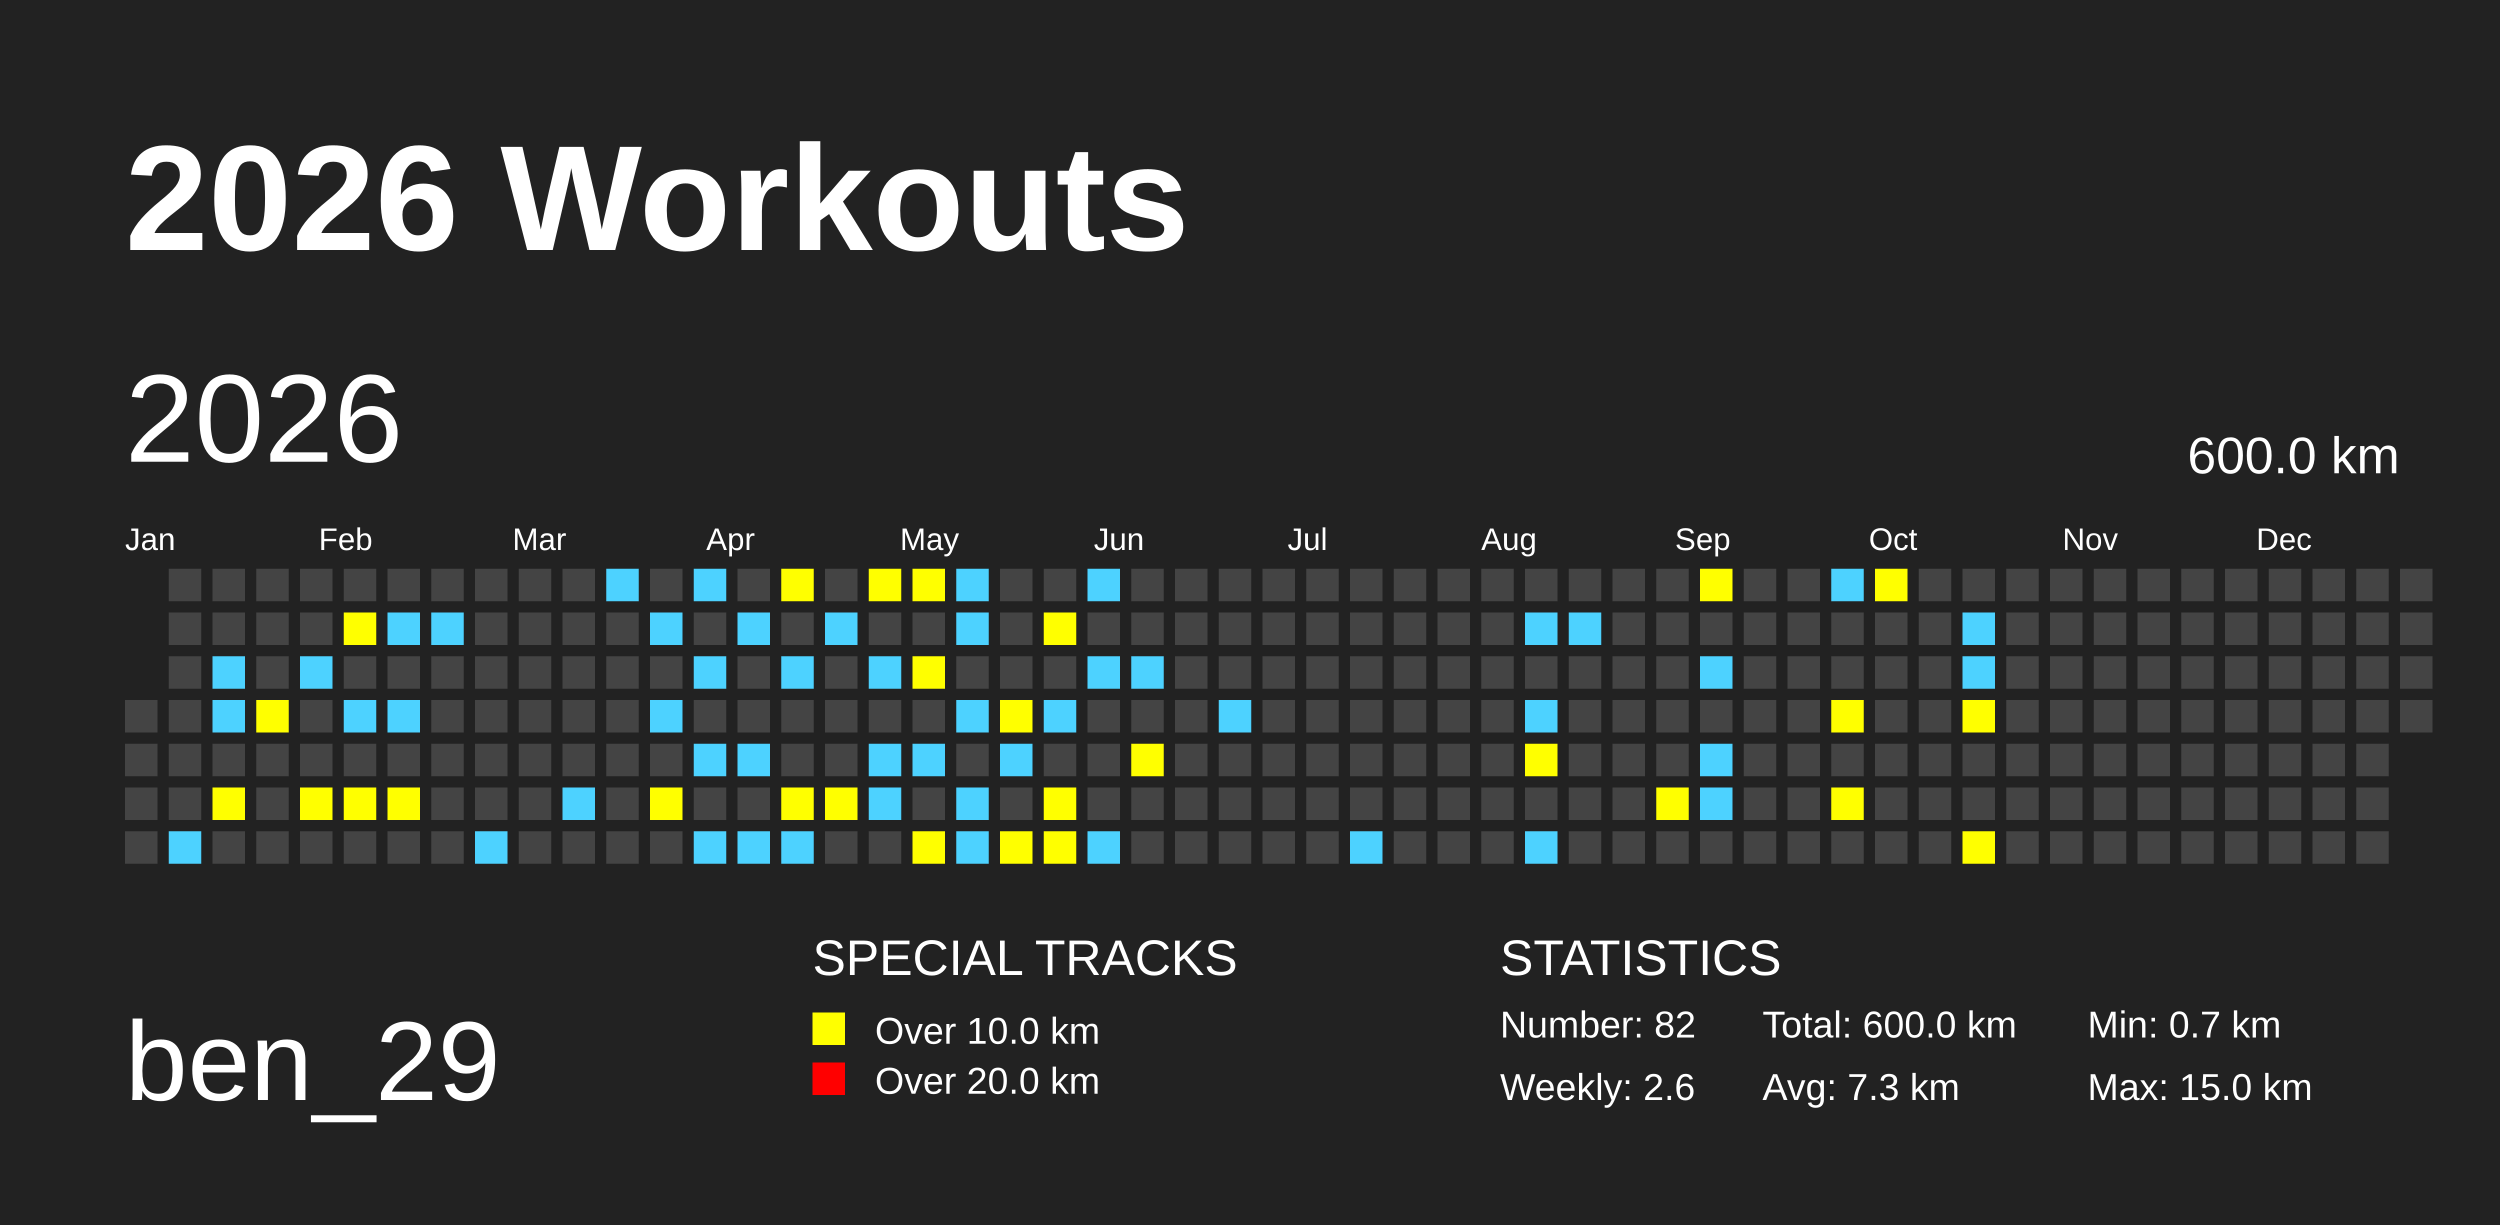
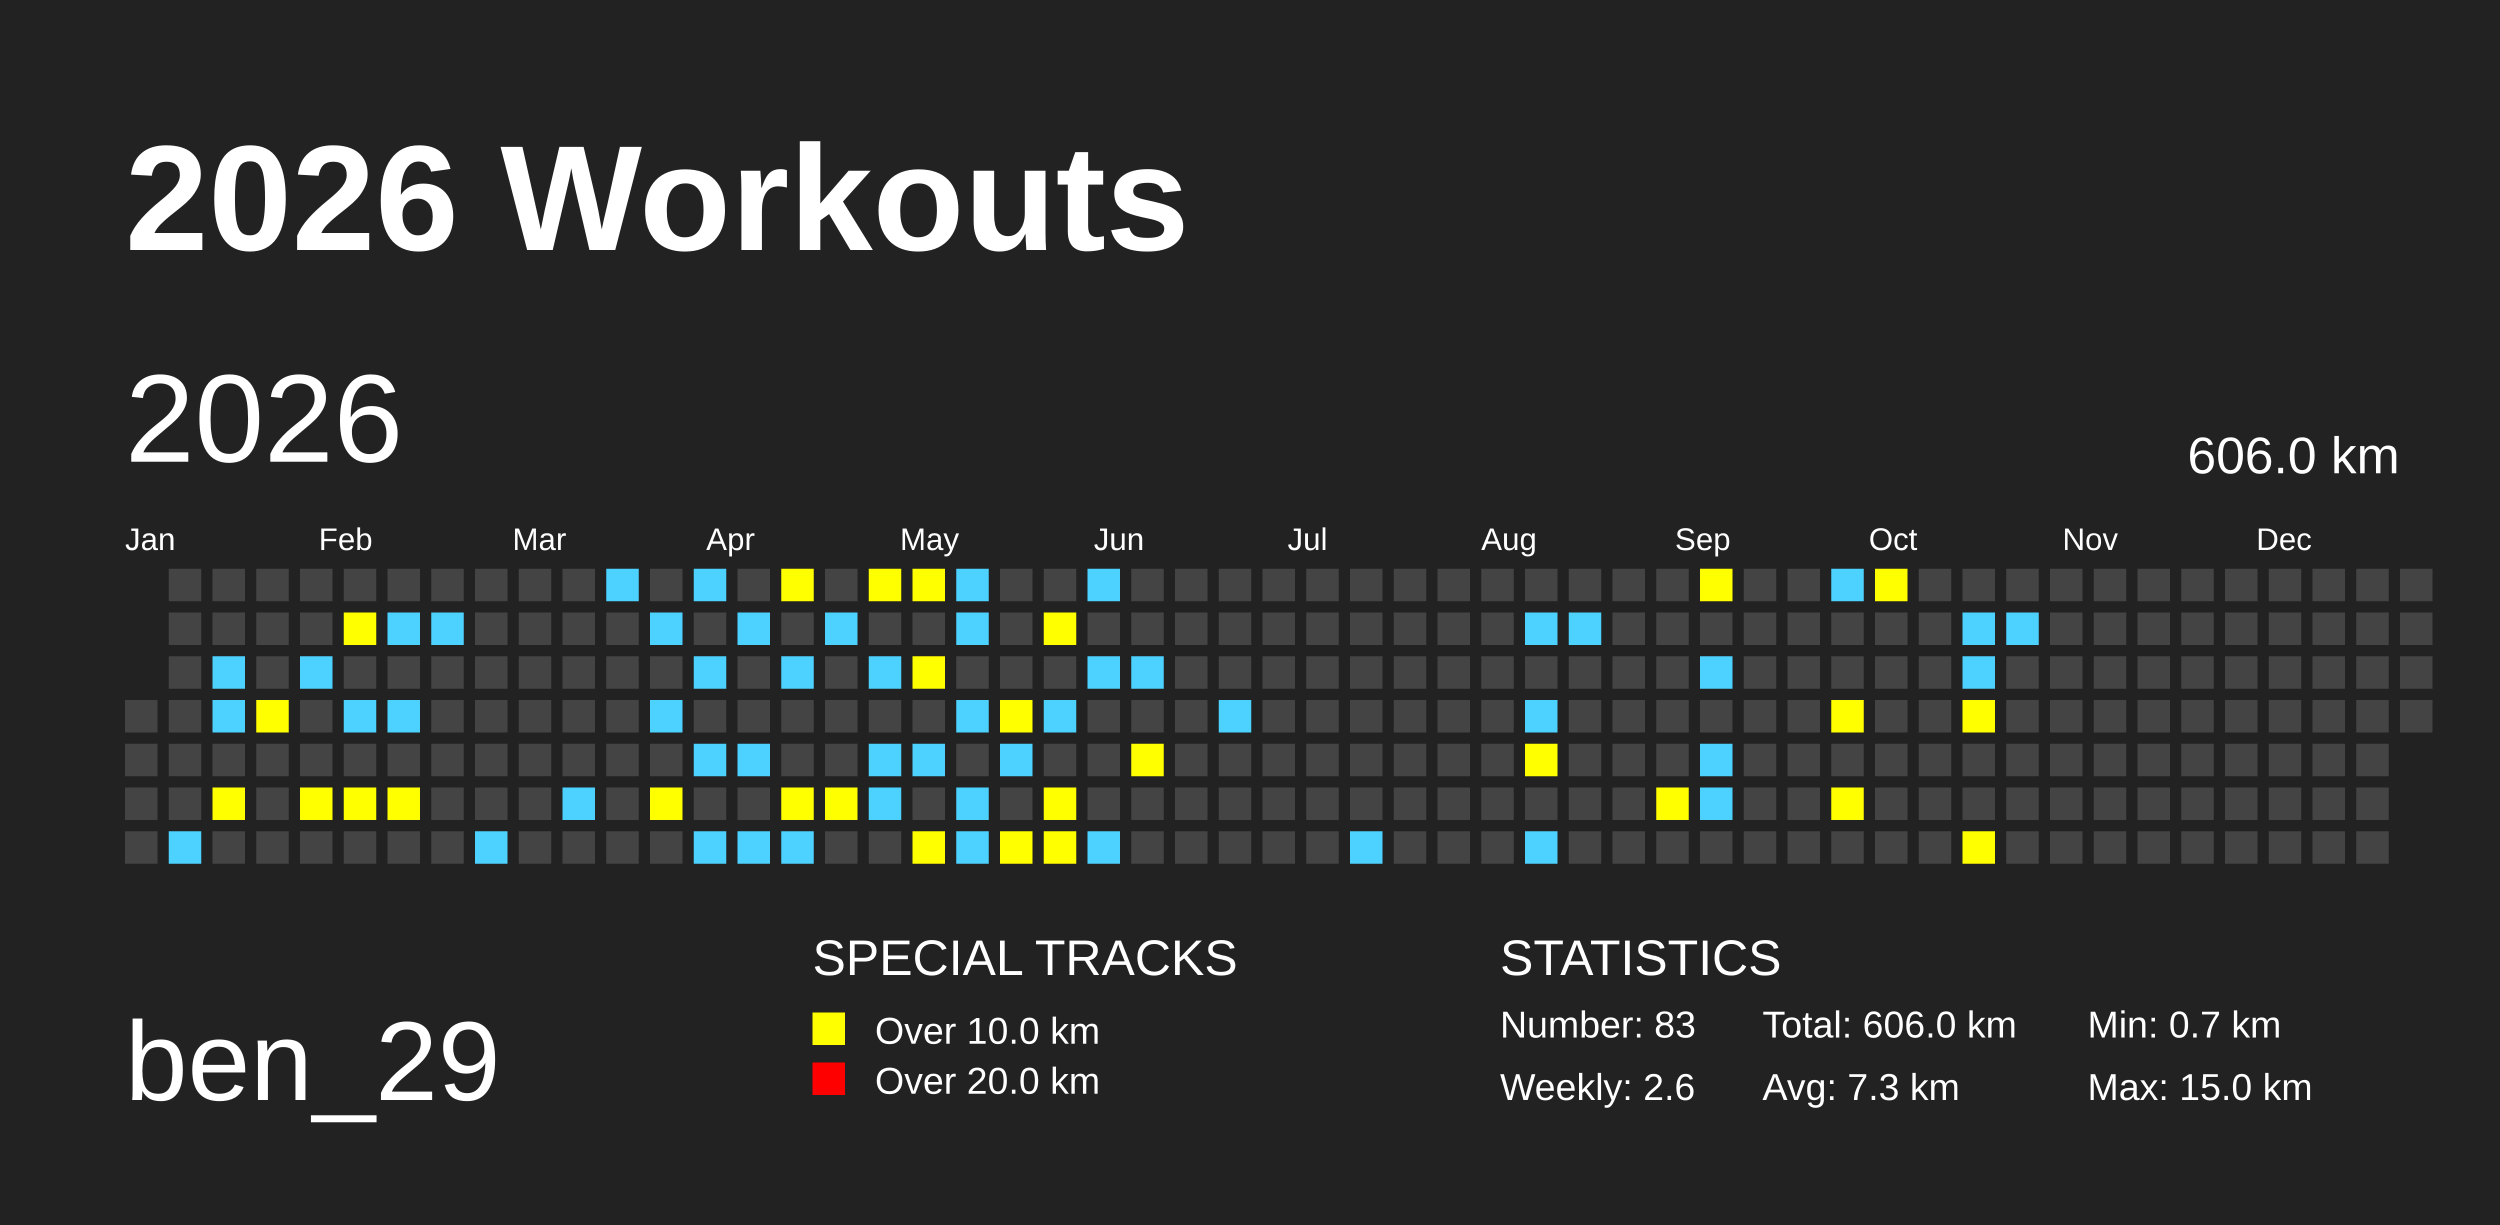
<svg xmlns="http://www.w3.org/2000/svg" baseProfile="full" height="98mm" version="1.1" viewBox="0,0,200,98" width="200mm">
  <defs />
  <rect fill="#222222" height="98" width="200" x="0" y="0" />
  <text fill="#FFFFFF" style="font-size:12px; font-family:Arial; font-weight:bold;" x="10" y="20">2026 Workouts</text>
  <text fill="#FFFFFF" style="font-size:9px; font-family:Arial" x="10" y="88">ben_29</text>
  <text fill="#FFFFFF" style="font-size:4px; font-family:Arial" x="65" y="78">SPECIAL TRACKS</text>
  <rect fill="yellow" height="2.6" width="2.6" x="65" y="81" />
  <text fill="#FFFFFF" style="font-size:3px; font-family:Arial" x="70" y="83.5">Over 10.0 km</text>
  <rect fill="red" height="2.6" width="2.6" x="65" y="85" />
  <text fill="#FFFFFF" style="font-size:3px; font-family:Arial" x="70" y="87.5">Over 20.0 km</text>
  <text fill="#FFFFFF" style="font-size:4px; font-family:Arial" x="120" y="78">STATISTICS</text>
-   <text fill="#FFFFFF" style="font-size:3px; font-family:Arial" x="120" y="83">Number: 82</text>
+   <text fill="#FFFFFF" style="font-size:3px; font-family:Arial" x="120" y="83">Number: 83</text>
  <text fill="#FFFFFF" style="font-size:3px; font-family:Arial" x="120" y="88">Weekly: 2.6</text>
-   <text fill="#FFFFFF" style="font-size:3px; font-family:Arial" x="141" y="83">Total: 600.0 km</text>
+   <text fill="#FFFFFF" style="font-size:3px; font-family:Arial" x="141" y="83">Total: 606.0 km</text>
  <text fill="#FFFFFF" style="font-size:3px; font-family:Arial" x="141" y="88">Avg: 7.3 km</text>
  <text fill="#FFFFFF" style="font-size:3px; font-family:Arial" x="167" y="83">Min: 0.7 km</text>
  <text fill="#FFFFFF" style="font-size:3px; font-family:Arial" x="167" y="88">Max: 15.0 km</text>
  <text dominant-baseline="hanging" fill="#FFFFFF" style="font-size:10.0px; font-family:Arial;" x="10" y="30">2026</text>
-   <text dominant-baseline="hanging" fill="#FFFFFF" style="font-size:4.125px; font-family:Arial;" x="175" y="35">600.0 km</text>
+   <text dominant-baseline="hanging" fill="#FFFFFF" style="font-size:4.125px; font-family:Arial;" x="175" y="35">606.0 km</text>
  <text fill="#FFFFFF" style="font-size:2.5px; font-family:Arial" x="10.0" y="44">Jan</text>
  <text fill="#FFFFFF" style="font-size:2.5px; font-family:Arial" x="25.5" y="44">Feb</text>
  <text fill="#FFFFFF" style="font-size:2.5px; font-family:Arial" x="41.0" y="44">Mar</text>
  <text fill="#FFFFFF" style="font-size:2.5px; font-family:Arial" x="56.5" y="44">Apr</text>
  <text fill="#FFFFFF" style="font-size:2.5px; font-family:Arial" x="72.0" y="44">May</text>
  <text fill="#FFFFFF" style="font-size:2.5px; font-family:Arial" x="87.5" y="44">Jun</text>
  <text fill="#FFFFFF" style="font-size:2.5px; font-family:Arial" x="103.0" y="44">Jul</text>
  <text fill="#FFFFFF" style="font-size:2.5px; font-family:Arial" x="118.5" y="44">Aug</text>
  <text fill="#FFFFFF" style="font-size:2.5px; font-family:Arial" x="134.0" y="44">Sep</text>
  <text fill="#FFFFFF" style="font-size:2.5px; font-family:Arial" x="149.5" y="44">Oct</text>
  <text fill="#FFFFFF" style="font-size:2.5px; font-family:Arial" x="165.0" y="44">Nov</text>
  <text fill="#FFFFFF" style="font-size:2.5px; font-family:Arial" x="180.5" y="44">Dec</text>
  <rect fill="#444444" height="2.6" width="2.6" x="10.0" y="56.0" />
  <rect fill="#444444" height="2.6" width="2.6" x="10.0" y="59.5" />
  <rect fill="#444444" height="2.6" width="2.6" x="10.0" y="63.0" />
  <rect fill="#444444" height="2.6" width="2.6" x="10.0" y="66.5" />
  <rect fill="#444444" height="2.6" width="2.6" x="13.5" y="45.5" />
  <rect fill="#444444" height="2.6" width="2.6" x="13.5" y="49.0" />
  <rect fill="#444444" height="2.6" width="2.6" x="13.5" y="52.5" />
  <rect fill="#444444" height="2.6" width="2.6" x="13.5" y="56.0" />
  <rect fill="#444444" height="2.6" width="2.6" x="13.5" y="59.5" />
  <rect fill="#444444" height="2.6" width="2.6" x="13.5" y="63.0" />
  <rect fill="#4DD2FF" height="2.6" width="2.6" x="13.5" y="66.5" />
  <rect fill="#444444" height="2.6" width="2.6" x="17.0" y="45.5" />
  <rect fill="#444444" height="2.6" width="2.6" x="17.0" y="49.0" />
  <rect fill="#4DD2FF" height="2.6" width="2.6" x="17.0" y="52.5" />
  <rect fill="#4DD2FF" height="2.6" width="2.6" x="17.0" y="56.0" />
  <rect fill="#444444" height="2.6" width="2.6" x="17.0" y="59.5" />
  <rect fill="yellow" height="2.6" width="2.6" x="17.0" y="63.0" />
  <rect fill="#444444" height="2.6" width="2.6" x="17.0" y="66.5" />
  <rect fill="#444444" height="2.6" width="2.6" x="20.5" y="45.5" />
  <rect fill="#444444" height="2.6" width="2.6" x="20.5" y="49.0" />
  <rect fill="#444444" height="2.6" width="2.6" x="20.5" y="52.5" />
  <rect fill="yellow" height="2.6" width="2.6" x="20.5" y="56.0" />
  <rect fill="#444444" height="2.6" width="2.6" x="20.5" y="59.5" />
  <rect fill="#444444" height="2.6" width="2.6" x="20.5" y="63.0" />
  <rect fill="#444444" height="2.6" width="2.6" x="20.5" y="66.5" />
  <rect fill="#444444" height="2.6" width="2.6" x="24.0" y="45.5" />
  <rect fill="#444444" height="2.6" width="2.6" x="24.0" y="49.0" />
  <rect fill="#4DD2FF" height="2.6" width="2.6" x="24.0" y="52.5" />
  <rect fill="#444444" height="2.6" width="2.6" x="24.0" y="56.0" />
  <rect fill="#444444" height="2.6" width="2.6" x="24.0" y="59.5" />
  <rect fill="yellow" height="2.6" width="2.6" x="24.0" y="63.0" />
  <rect fill="#444444" height="2.6" width="2.6" x="24.0" y="66.5" />
  <rect fill="#444444" height="2.6" width="2.6" x="27.5" y="45.5" />
  <rect fill="yellow" height="2.6" width="2.6" x="27.5" y="49.0" />
  <rect fill="#444444" height="2.6" width="2.6" x="27.5" y="52.5" />
  <rect fill="#4DD2FF" height="2.6" width="2.6" x="27.5" y="56.0" />
  <rect fill="#444444" height="2.6" width="2.6" x="27.5" y="59.5" />
  <rect fill="yellow" height="2.6" width="2.6" x="27.5" y="63.0" />
  <rect fill="#444444" height="2.6" width="2.6" x="27.5" y="66.5" />
  <rect fill="#444444" height="2.6" width="2.6" x="31.0" y="45.5" />
  <rect fill="#4DD2FF" height="2.6" width="2.6" x="31.0" y="49.0" />
  <rect fill="#444444" height="2.6" width="2.6" x="31.0" y="52.5" />
  <rect fill="#4DD2FF" height="2.6" width="2.6" x="31.0" y="56.0" />
  <rect fill="#444444" height="2.6" width="2.6" x="31.0" y="59.5" />
  <rect fill="yellow" height="2.6" width="2.6" x="31.0" y="63.0" />
  <rect fill="#444444" height="2.6" width="2.6" x="31.0" y="66.5" />
  <rect fill="#444444" height="2.6" width="2.6" x="34.5" y="45.5" />
  <rect fill="#4DD2FF" height="2.6" width="2.6" x="34.5" y="49.0" />
  <rect fill="#444444" height="2.6" width="2.6" x="34.5" y="52.5" />
  <rect fill="#444444" height="2.6" width="2.6" x="34.5" y="56.0" />
  <rect fill="#444444" height="2.6" width="2.6" x="34.5" y="59.5" />
  <rect fill="#444444" height="2.6" width="2.6" x="34.5" y="63.0" />
  <rect fill="#444444" height="2.6" width="2.6" x="34.5" y="66.5" />
  <rect fill="#444444" height="2.6" width="2.6" x="38.0" y="45.5" />
  <rect fill="#444444" height="2.6" width="2.6" x="38.0" y="49.0" />
  <rect fill="#444444" height="2.6" width="2.6" x="38.0" y="52.5" />
  <rect fill="#444444" height="2.6" width="2.6" x="38.0" y="56.0" />
  <rect fill="#444444" height="2.6" width="2.6" x="38.0" y="59.5" />
  <rect fill="#444444" height="2.6" width="2.6" x="38.0" y="63.0" />
  <rect fill="#4DD2FF" height="2.6" width="2.6" x="38.0" y="66.5" />
  <rect fill="#444444" height="2.6" width="2.6" x="41.5" y="45.5" />
  <rect fill="#444444" height="2.6" width="2.6" x="41.5" y="49.0" />
  <rect fill="#444444" height="2.6" width="2.6" x="41.5" y="52.5" />
  <rect fill="#444444" height="2.6" width="2.6" x="41.5" y="56.0" />
  <rect fill="#444444" height="2.6" width="2.6" x="41.5" y="59.5" />
  <rect fill="#444444" height="2.6" width="2.6" x="41.5" y="63.0" />
  <rect fill="#444444" height="2.6" width="2.6" x="41.5" y="66.5" />
  <rect fill="#444444" height="2.6" width="2.6" x="45.0" y="45.5" />
  <rect fill="#444444" height="2.6" width="2.6" x="45.0" y="49.0" />
  <rect fill="#444444" height="2.6" width="2.6" x="45.0" y="52.5" />
  <rect fill="#444444" height="2.6" width="2.6" x="45.0" y="56.0" />
  <rect fill="#444444" height="2.6" width="2.6" x="45.0" y="59.5" />
  <rect fill="#4DD2FF" height="2.6" width="2.6" x="45.0" y="63.0" />
  <rect fill="#444444" height="2.6" width="2.6" x="45.0" y="66.5" />
  <rect fill="#4DD2FF" height="2.6" width="2.6" x="48.5" y="45.5" />
  <rect fill="#444444" height="2.6" width="2.6" x="48.5" y="49.0" />
  <rect fill="#444444" height="2.6" width="2.6" x="48.5" y="52.5" />
  <rect fill="#444444" height="2.6" width="2.6" x="48.5" y="56.0" />
  <rect fill="#444444" height="2.6" width="2.6" x="48.5" y="59.5" />
  <rect fill="#444444" height="2.6" width="2.6" x="48.5" y="63.0" />
  <rect fill="#444444" height="2.6" width="2.6" x="48.5" y="66.5" />
  <rect fill="#444444" height="2.6" width="2.6" x="52.0" y="45.5" />
  <rect fill="#4DD2FF" height="2.6" width="2.6" x="52.0" y="49.0" />
  <rect fill="#444444" height="2.6" width="2.6" x="52.0" y="52.5" />
  <rect fill="#4DD2FF" height="2.6" width="2.6" x="52.0" y="56.0" />
  <rect fill="#444444" height="2.6" width="2.6" x="52.0" y="59.5" />
  <rect fill="yellow" height="2.6" width="2.6" x="52.0" y="63.0" />
  <rect fill="#444444" height="2.6" width="2.6" x="52.0" y="66.5" />
  <rect fill="#4DD2FF" height="2.6" width="2.6" x="55.5" y="45.5" />
  <rect fill="#444444" height="2.6" width="2.6" x="55.5" y="49.0" />
  <rect fill="#4DD2FF" height="2.6" width="2.6" x="55.5" y="52.5" />
  <rect fill="#444444" height="2.6" width="2.6" x="55.5" y="56.0" />
  <rect fill="#4DD2FF" height="2.6" width="2.6" x="55.5" y="59.5" />
  <rect fill="#444444" height="2.6" width="2.6" x="55.5" y="63.0" />
  <rect fill="#4DD2FF" height="2.6" width="2.6" x="55.5" y="66.5" />
  <rect fill="#444444" height="2.6" width="2.6" x="59.0" y="45.5" />
  <rect fill="#4DD2FF" height="2.6" width="2.6" x="59.0" y="49.0" />
  <rect fill="#444444" height="2.6" width="2.6" x="59.0" y="52.5" />
  <rect fill="#444444" height="2.6" width="2.6" x="59.0" y="56.0" />
  <rect fill="#4DD2FF" height="2.6" width="2.6" x="59.0" y="59.5" />
  <rect fill="#444444" height="2.6" width="2.6" x="59.0" y="63.0" />
  <rect fill="#4DD2FF" height="2.6" width="2.6" x="59.0" y="66.5" />
  <rect fill="yellow" height="2.6" width="2.6" x="62.5" y="45.5" />
  <rect fill="#444444" height="2.6" width="2.6" x="62.5" y="49.0" />
  <rect fill="#4DD2FF" height="2.6" width="2.6" x="62.5" y="52.5" />
  <rect fill="#444444" height="2.6" width="2.6" x="62.5" y="56.0" />
  <rect fill="#444444" height="2.6" width="2.6" x="62.5" y="59.5" />
  <rect fill="yellow" height="2.6" width="2.6" x="62.5" y="63.0" />
  <rect fill="#4DD2FF" height="2.6" width="2.6" x="62.5" y="66.5" />
  <rect fill="#444444" height="2.6" width="2.6" x="66.0" y="45.5" />
  <rect fill="#4DD2FF" height="2.6" width="2.6" x="66.0" y="49.0" />
  <rect fill="#444444" height="2.6" width="2.6" x="66.0" y="52.5" />
  <rect fill="#444444" height="2.6" width="2.6" x="66.0" y="56.0" />
  <rect fill="#444444" height="2.6" width="2.6" x="66.0" y="59.5" />
  <rect fill="yellow" height="2.6" width="2.6" x="66.0" y="63.0" />
  <rect fill="#444444" height="2.6" width="2.6" x="66.0" y="66.5" />
  <rect fill="yellow" height="2.6" width="2.6" x="69.5" y="45.5" />
  <rect fill="#444444" height="2.6" width="2.6" x="69.5" y="49.0" />
  <rect fill="#4DD2FF" height="2.6" width="2.6" x="69.5" y="52.5" />
  <rect fill="#444444" height="2.6" width="2.6" x="69.5" y="56.0" />
  <rect fill="#4DD2FF" height="2.6" width="2.6" x="69.5" y="59.5" />
  <rect fill="#4DD2FF" height="2.6" width="2.6" x="69.5" y="63.0" />
  <rect fill="#444444" height="2.6" width="2.6" x="69.5" y="66.5" />
  <rect fill="yellow" height="2.6" width="2.6" x="73.0" y="45.5" />
  <rect fill="#444444" height="2.6" width="2.6" x="73.0" y="49.0" />
  <rect fill="yellow" height="2.6" width="2.6" x="73.0" y="52.5" />
  <rect fill="#444444" height="2.6" width="2.6" x="73.0" y="56.0" />
  <rect fill="#4DD2FF" height="2.6" width="2.6" x="73.0" y="59.5" />
  <rect fill="#444444" height="2.6" width="2.6" x="73.0" y="63.0" />
  <rect fill="yellow" height="2.6" width="2.6" x="73.0" y="66.5" />
  <rect fill="#4DD2FF" height="2.6" width="2.6" x="76.5" y="45.5" />
  <rect fill="#4DD2FF" height="2.6" width="2.6" x="76.5" y="49.0" />
  <rect fill="#444444" height="2.6" width="2.6" x="76.5" y="52.5" />
  <rect fill="#4DD2FF" height="2.6" width="2.6" x="76.5" y="56.0" />
  <rect fill="#444444" height="2.6" width="2.6" x="76.5" y="59.5" />
  <rect fill="#4DD2FF" height="2.6" width="2.6" x="76.5" y="63.0" />
  <rect fill="#4DD2FF" height="2.6" width="2.6" x="76.5" y="66.5" />
  <rect fill="#444444" height="2.6" width="2.6" x="80.0" y="45.5" />
  <rect fill="#444444" height="2.6" width="2.6" x="80.0" y="49.0" />
  <rect fill="#444444" height="2.6" width="2.6" x="80.0" y="52.5" />
  <rect fill="yellow" height="2.6" width="2.6" x="80.0" y="56.0" />
  <rect fill="#4DD2FF" height="2.6" width="2.6" x="80.0" y="59.5" />
  <rect fill="#444444" height="2.6" width="2.6" x="80.0" y="63.0" />
  <rect fill="yellow" height="2.6" width="2.6" x="80.0" y="66.5" />
  <rect fill="#444444" height="2.6" width="2.6" x="83.5" y="45.5" />
  <rect fill="yellow" height="2.6" width="2.6" x="83.5" y="49.0" />
  <rect fill="#444444" height="2.6" width="2.6" x="83.5" y="52.5" />
  <rect fill="#4DD2FF" height="2.6" width="2.6" x="83.5" y="56.0" />
  <rect fill="#444444" height="2.6" width="2.6" x="83.5" y="59.5" />
  <rect fill="yellow" height="2.6" width="2.6" x="83.5" y="63.0" />
  <rect fill="yellow" height="2.6" width="2.6" x="83.5" y="66.5" />
  <rect fill="#4DD2FF" height="2.6" width="2.6" x="87.0" y="45.5" />
  <rect fill="#444444" height="2.6" width="2.6" x="87.0" y="49.0" />
  <rect fill="#4DD2FF" height="2.6" width="2.6" x="87.0" y="52.5" />
  <rect fill="#444444" height="2.6" width="2.6" x="87.0" y="56.0" />
  <rect fill="#444444" height="2.6" width="2.6" x="87.0" y="59.5" />
  <rect fill="#444444" height="2.6" width="2.6" x="87.0" y="63.0" />
  <rect fill="#4DD2FF" height="2.6" width="2.6" x="87.0" y="66.5" />
  <rect fill="#444444" height="2.6" width="2.6" x="90.5" y="45.5" />
  <rect fill="#444444" height="2.6" width="2.6" x="90.5" y="49.0" />
  <rect fill="#4DD2FF" height="2.6" width="2.6" x="90.5" y="52.5" />
  <rect fill="#444444" height="2.6" width="2.6" x="90.5" y="56.0" />
  <rect fill="yellow" height="2.6" width="2.6" x="90.5" y="59.5" />
  <rect fill="#444444" height="2.6" width="2.6" x="90.5" y="63.0" />
  <rect fill="#444444" height="2.6" width="2.6" x="90.5" y="66.5" />
  <rect fill="#444444" height="2.6" width="2.6" x="94.0" y="45.5" />
  <rect fill="#444444" height="2.6" width="2.6" x="94.0" y="49.0" />
  <rect fill="#444444" height="2.6" width="2.6" x="94.0" y="52.5" />
  <rect fill="#444444" height="2.6" width="2.6" x="94.0" y="56.0" />
  <rect fill="#444444" height="2.6" width="2.6" x="94.0" y="59.5" />
  <rect fill="#444444" height="2.6" width="2.6" x="94.0" y="63.0" />
  <rect fill="#444444" height="2.6" width="2.6" x="94.0" y="66.5" />
  <rect fill="#444444" height="2.6" width="2.6" x="97.5" y="45.5" />
  <rect fill="#444444" height="2.6" width="2.6" x="97.5" y="49.0" />
  <rect fill="#444444" height="2.6" width="2.6" x="97.5" y="52.5" />
  <rect fill="#4DD2FF" height="2.6" width="2.6" x="97.5" y="56.0" />
  <rect fill="#444444" height="2.6" width="2.6" x="97.5" y="59.5" />
  <rect fill="#444444" height="2.6" width="2.6" x="97.5" y="63.0" />
  <rect fill="#444444" height="2.6" width="2.6" x="97.5" y="66.5" />
  <rect fill="#444444" height="2.6" width="2.6" x="101.0" y="45.5" />
  <rect fill="#444444" height="2.6" width="2.6" x="101.0" y="49.0" />
  <rect fill="#444444" height="2.6" width="2.6" x="101.0" y="52.5" />
  <rect fill="#444444" height="2.6" width="2.6" x="101.0" y="56.0" />
  <rect fill="#444444" height="2.6" width="2.6" x="101.0" y="59.5" />
  <rect fill="#444444" height="2.6" width="2.6" x="101.0" y="63.0" />
  <rect fill="#444444" height="2.6" width="2.6" x="101.0" y="66.5" />
  <rect fill="#444444" height="2.6" width="2.6" x="104.5" y="45.5" />
  <rect fill="#444444" height="2.6" width="2.6" x="104.5" y="49.0" />
  <rect fill="#444444" height="2.6" width="2.6" x="104.5" y="52.5" />
  <rect fill="#444444" height="2.6" width="2.6" x="104.5" y="56.0" />
  <rect fill="#444444" height="2.6" width="2.6" x="104.5" y="59.5" />
  <rect fill="#444444" height="2.6" width="2.6" x="104.5" y="63.0" />
  <rect fill="#444444" height="2.6" width="2.6" x="104.5" y="66.5" />
  <rect fill="#444444" height="2.6" width="2.6" x="108.0" y="45.5" />
  <rect fill="#444444" height="2.6" width="2.6" x="108.0" y="49.0" />
  <rect fill="#444444" height="2.6" width="2.6" x="108.0" y="52.5" />
  <rect fill="#444444" height="2.6" width="2.6" x="108.0" y="56.0" />
  <rect fill="#444444" height="2.6" width="2.6" x="108.0" y="59.5" />
  <rect fill="#444444" height="2.6" width="2.6" x="108.0" y="63.0" />
  <rect fill="#4DD2FF" height="2.6" width="2.6" x="108.0" y="66.5" />
  <rect fill="#444444" height="2.6" width="2.6" x="111.5" y="45.5" />
  <rect fill="#444444" height="2.6" width="2.6" x="111.5" y="49.0" />
  <rect fill="#444444" height="2.6" width="2.6" x="111.5" y="52.5" />
  <rect fill="#444444" height="2.6" width="2.6" x="111.5" y="56.0" />
  <rect fill="#444444" height="2.6" width="2.6" x="111.5" y="59.5" />
  <rect fill="#444444" height="2.6" width="2.6" x="111.5" y="63.0" />
  <rect fill="#444444" height="2.6" width="2.6" x="111.5" y="66.5" />
  <rect fill="#444444" height="2.6" width="2.6" x="115.0" y="45.5" />
  <rect fill="#444444" height="2.6" width="2.6" x="115.0" y="49.0" />
  <rect fill="#444444" height="2.6" width="2.6" x="115.0" y="52.5" />
  <rect fill="#444444" height="2.6" width="2.6" x="115.0" y="56.0" />
  <rect fill="#444444" height="2.6" width="2.6" x="115.0" y="59.5" />
  <rect fill="#444444" height="2.6" width="2.6" x="115.0" y="63.0" />
  <rect fill="#444444" height="2.6" width="2.6" x="115.0" y="66.5" />
  <rect fill="#444444" height="2.6" width="2.6" x="118.5" y="45.5" />
  <rect fill="#444444" height="2.6" width="2.6" x="118.5" y="49.0" />
  <rect fill="#444444" height="2.6" width="2.6" x="118.5" y="52.5" />
  <rect fill="#444444" height="2.6" width="2.6" x="118.5" y="56.0" />
  <rect fill="#444444" height="2.6" width="2.6" x="118.5" y="59.5" />
  <rect fill="#444444" height="2.6" width="2.6" x="118.5" y="63.0" />
  <rect fill="#444444" height="2.6" width="2.6" x="118.5" y="66.5" />
  <rect fill="#444444" height="2.6" width="2.6" x="122.0" y="45.5" />
  <rect fill="#4DD2FF" height="2.6" width="2.6" x="122.0" y="49.0" />
  <rect fill="#444444" height="2.6" width="2.6" x="122.0" y="52.5" />
  <rect fill="#4DD2FF" height="2.6" width="2.6" x="122.0" y="56.0" />
  <rect fill="yellow" height="2.6" width="2.6" x="122.0" y="59.5" />
  <rect fill="#444444" height="2.6" width="2.6" x="122.0" y="63.0" />
  <rect fill="#4DD2FF" height="2.6" width="2.6" x="122.0" y="66.5" />
  <rect fill="#444444" height="2.6" width="2.6" x="125.5" y="45.5" />
  <rect fill="#4DD2FF" height="2.6" width="2.6" x="125.5" y="49.0" />
  <rect fill="#444444" height="2.6" width="2.6" x="125.5" y="52.5" />
  <rect fill="#444444" height="2.6" width="2.6" x="125.5" y="56.0" />
  <rect fill="#444444" height="2.6" width="2.6" x="125.5" y="59.5" />
  <rect fill="#444444" height="2.6" width="2.6" x="125.5" y="63.0" />
  <rect fill="#444444" height="2.6" width="2.6" x="125.5" y="66.5" />
  <rect fill="#444444" height="2.6" width="2.6" x="129.0" y="45.5" />
  <rect fill="#444444" height="2.6" width="2.6" x="129.0" y="49.0" />
  <rect fill="#444444" height="2.6" width="2.6" x="129.0" y="52.5" />
  <rect fill="#444444" height="2.6" width="2.6" x="129.0" y="56.0" />
  <rect fill="#444444" height="2.6" width="2.6" x="129.0" y="59.5" />
  <rect fill="#444444" height="2.6" width="2.6" x="129.0" y="63.0" />
  <rect fill="#444444" height="2.6" width="2.6" x="129.0" y="66.5" />
  <rect fill="#444444" height="2.6" width="2.6" x="132.5" y="45.5" />
  <rect fill="#444444" height="2.6" width="2.6" x="132.5" y="49.0" />
  <rect fill="#444444" height="2.6" width="2.6" x="132.5" y="52.5" />
  <rect fill="#444444" height="2.6" width="2.6" x="132.5" y="56.0" />
  <rect fill="#444444" height="2.6" width="2.6" x="132.5" y="59.5" />
  <rect fill="yellow" height="2.6" width="2.6" x="132.5" y="63.0" />
  <rect fill="#444444" height="2.6" width="2.6" x="132.5" y="66.5" />
  <rect fill="yellow" height="2.6" width="2.6" x="136.0" y="45.5" />
  <rect fill="#444444" height="2.6" width="2.6" x="136.0" y="49.0" />
  <rect fill="#4DD2FF" height="2.6" width="2.6" x="136.0" y="52.5" />
  <rect fill="#444444" height="2.6" width="2.6" x="136.0" y="56.0" />
  <rect fill="#4DD2FF" height="2.6" width="2.6" x="136.0" y="59.5" />
  <rect fill="#4DD2FF" height="2.6" width="2.6" x="136.0" y="63.0" />
  <rect fill="#444444" height="2.6" width="2.6" x="136.0" y="66.5" />
  <rect fill="#444444" height="2.6" width="2.6" x="139.5" y="45.5" />
  <rect fill="#444444" height="2.6" width="2.6" x="139.5" y="49.0" />
  <rect fill="#444444" height="2.6" width="2.6" x="139.5" y="52.5" />
  <rect fill="#444444" height="2.6" width="2.6" x="139.5" y="56.0" />
  <rect fill="#444444" height="2.6" width="2.6" x="139.5" y="59.5" />
  <rect fill="#444444" height="2.6" width="2.6" x="139.5" y="63.0" />
  <rect fill="#444444" height="2.6" width="2.6" x="139.5" y="66.5" />
  <rect fill="#444444" height="2.6" width="2.6" x="143.0" y="45.5" />
  <rect fill="#444444" height="2.6" width="2.6" x="143.0" y="49.0" />
  <rect fill="#444444" height="2.6" width="2.6" x="143.0" y="52.5" />
  <rect fill="#444444" height="2.6" width="2.6" x="143.0" y="56.0" />
  <rect fill="#444444" height="2.6" width="2.6" x="143.0" y="59.5" />
  <rect fill="#444444" height="2.6" width="2.6" x="143.0" y="63.0" />
  <rect fill="#444444" height="2.6" width="2.6" x="143.0" y="66.5" />
  <rect fill="#4DD2FF" height="2.6" width="2.6" x="146.5" y="45.5" />
  <rect fill="#444444" height="2.6" width="2.6" x="146.5" y="49.0" />
  <rect fill="#444444" height="2.6" width="2.6" x="146.5" y="52.5" />
  <rect fill="yellow" height="2.6" width="2.6" x="146.5" y="56.0" />
  <rect fill="#444444" height="2.6" width="2.6" x="146.5" y="59.5" />
  <rect fill="yellow" height="2.6" width="2.6" x="146.5" y="63.0" />
  <rect fill="#444444" height="2.6" width="2.6" x="146.5" y="66.5" />
  <rect fill="yellow" height="2.6" width="2.6" x="150.0" y="45.5" />
  <rect fill="#444444" height="2.6" width="2.6" x="150.0" y="49.0" />
  <rect fill="#444444" height="2.6" width="2.6" x="150.0" y="52.5" />
  <rect fill="#444444" height="2.6" width="2.6" x="150.0" y="56.0" />
  <rect fill="#444444" height="2.6" width="2.6" x="150.0" y="59.5" />
  <rect fill="#444444" height="2.6" width="2.6" x="150.0" y="63.0" />
  <rect fill="#444444" height="2.6" width="2.6" x="150.0" y="66.5" />
  <rect fill="#444444" height="2.6" width="2.6" x="153.5" y="45.5" />
  <rect fill="#444444" height="2.6" width="2.6" x="153.5" y="49.0" />
  <rect fill="#444444" height="2.6" width="2.6" x="153.5" y="52.5" />
  <rect fill="#444444" height="2.6" width="2.6" x="153.5" y="56.0" />
  <rect fill="#444444" height="2.6" width="2.6" x="153.5" y="59.5" />
  <rect fill="#444444" height="2.6" width="2.6" x="153.5" y="63.0" />
  <rect fill="#444444" height="2.6" width="2.6" x="153.5" y="66.5" />
  <rect fill="#444444" height="2.6" width="2.6" x="157.0" y="45.5" />
  <rect fill="#4DD2FF" height="2.6" width="2.6" x="157.0" y="49.0" />
  <rect fill="#4DD2FF" height="2.6" width="2.6" x="157.0" y="52.5" />
  <rect fill="yellow" height="2.6" width="2.6" x="157.0" y="56.0" />
  <rect fill="#444444" height="2.6" width="2.6" x="157.0" y="59.5" />
  <rect fill="#444444" height="2.6" width="2.6" x="157.0" y="63.0" />
  <rect fill="yellow" height="2.6" width="2.6" x="157.0" y="66.5" />
  <rect fill="#444444" height="2.6" width="2.6" x="160.5" y="45.5" />
-   <rect fill="#444444" height="2.6" width="2.6" x="160.5" y="49.0" />
+   <rect fill="#4DD2FF" height="2.6" width="2.6" x="160.5" y="49.0" />
  <rect fill="#444444" height="2.6" width="2.6" x="160.5" y="52.5" />
  <rect fill="#444444" height="2.6" width="2.6" x="160.5" y="56.0" />
  <rect fill="#444444" height="2.6" width="2.6" x="160.5" y="59.5" />
  <rect fill="#444444" height="2.6" width="2.6" x="160.5" y="63.0" />
  <rect fill="#444444" height="2.6" width="2.6" x="160.5" y="66.5" />
  <rect fill="#444444" height="2.6" width="2.6" x="164.0" y="45.5" />
  <rect fill="#444444" height="2.6" width="2.6" x="164.0" y="49.0" />
  <rect fill="#444444" height="2.6" width="2.6" x="164.0" y="52.5" />
  <rect fill="#444444" height="2.6" width="2.6" x="164.0" y="56.0" />
  <rect fill="#444444" height="2.6" width="2.6" x="164.0" y="59.5" />
  <rect fill="#444444" height="2.6" width="2.6" x="164.0" y="63.0" />
  <rect fill="#444444" height="2.6" width="2.6" x="164.0" y="66.5" />
  <rect fill="#444444" height="2.6" width="2.6" x="167.5" y="45.5" />
  <rect fill="#444444" height="2.6" width="2.6" x="167.5" y="49.0" />
  <rect fill="#444444" height="2.6" width="2.6" x="167.5" y="52.5" />
  <rect fill="#444444" height="2.6" width="2.6" x="167.5" y="56.0" />
  <rect fill="#444444" height="2.6" width="2.6" x="167.5" y="59.5" />
  <rect fill="#444444" height="2.6" width="2.6" x="167.5" y="63.0" />
  <rect fill="#444444" height="2.6" width="2.6" x="167.5" y="66.5" />
  <rect fill="#444444" height="2.6" width="2.6" x="171.0" y="45.5" />
  <rect fill="#444444" height="2.6" width="2.6" x="171.0" y="49.0" />
  <rect fill="#444444" height="2.6" width="2.6" x="171.0" y="52.5" />
  <rect fill="#444444" height="2.6" width="2.6" x="171.0" y="56.0" />
  <rect fill="#444444" height="2.6" width="2.6" x="171.0" y="59.5" />
  <rect fill="#444444" height="2.6" width="2.6" x="171.0" y="63.0" />
  <rect fill="#444444" height="2.6" width="2.6" x="171.0" y="66.5" />
  <rect fill="#444444" height="2.6" width="2.6" x="174.5" y="45.5" />
  <rect fill="#444444" height="2.6" width="2.6" x="174.5" y="49.0" />
  <rect fill="#444444" height="2.6" width="2.6" x="174.5" y="52.5" />
  <rect fill="#444444" height="2.6" width="2.6" x="174.5" y="56.0" />
  <rect fill="#444444" height="2.6" width="2.6" x="174.5" y="59.5" />
  <rect fill="#444444" height="2.6" width="2.6" x="174.5" y="63.0" />
  <rect fill="#444444" height="2.6" width="2.6" x="174.5" y="66.5" />
  <rect fill="#444444" height="2.6" width="2.6" x="178.0" y="45.5" />
  <rect fill="#444444" height="2.6" width="2.6" x="178.0" y="49.0" />
  <rect fill="#444444" height="2.6" width="2.6" x="178.0" y="52.5" />
  <rect fill="#444444" height="2.6" width="2.6" x="178.0" y="56.0" />
  <rect fill="#444444" height="2.6" width="2.6" x="178.0" y="59.5" />
  <rect fill="#444444" height="2.6" width="2.6" x="178.0" y="63.0" />
  <rect fill="#444444" height="2.6" width="2.6" x="178.0" y="66.5" />
  <rect fill="#444444" height="2.6" width="2.6" x="181.5" y="45.5" />
  <rect fill="#444444" height="2.6" width="2.6" x="181.5" y="49.0" />
  <rect fill="#444444" height="2.6" width="2.6" x="181.5" y="52.5" />
  <rect fill="#444444" height="2.6" width="2.6" x="181.5" y="56.0" />
  <rect fill="#444444" height="2.6" width="2.6" x="181.5" y="59.5" />
  <rect fill="#444444" height="2.6" width="2.6" x="181.5" y="63.0" />
  <rect fill="#444444" height="2.6" width="2.6" x="181.5" y="66.5" />
  <rect fill="#444444" height="2.6" width="2.6" x="185.0" y="45.5" />
  <rect fill="#444444" height="2.6" width="2.6" x="185.0" y="49.0" />
  <rect fill="#444444" height="2.6" width="2.6" x="185.0" y="52.5" />
  <rect fill="#444444" height="2.6" width="2.6" x="185.0" y="56.0" />
  <rect fill="#444444" height="2.6" width="2.6" x="185.0" y="59.5" />
  <rect fill="#444444" height="2.6" width="2.6" x="185.0" y="63.0" />
  <rect fill="#444444" height="2.6" width="2.6" x="185.0" y="66.5" />
  <rect fill="#444444" height="2.6" width="2.6" x="188.5" y="45.5" />
  <rect fill="#444444" height="2.6" width="2.6" x="188.5" y="49.0" />
  <rect fill="#444444" height="2.6" width="2.6" x="188.5" y="52.5" />
  <rect fill="#444444" height="2.6" width="2.6" x="188.5" y="56.0" />
  <rect fill="#444444" height="2.6" width="2.6" x="188.5" y="59.5" />
  <rect fill="#444444" height="2.6" width="2.6" x="188.5" y="63.0" />
  <rect fill="#444444" height="2.6" width="2.6" x="188.5" y="66.5" />
  <rect fill="#444444" height="2.6" width="2.6" x="192.0" y="45.5" />
  <rect fill="#444444" height="2.6" width="2.6" x="192.0" y="49.0" />
  <rect fill="#444444" height="2.6" width="2.6" x="192.0" y="52.5" />
  <rect fill="#444444" height="2.6" width="2.6" x="192.0" y="56.0" />
</svg>
